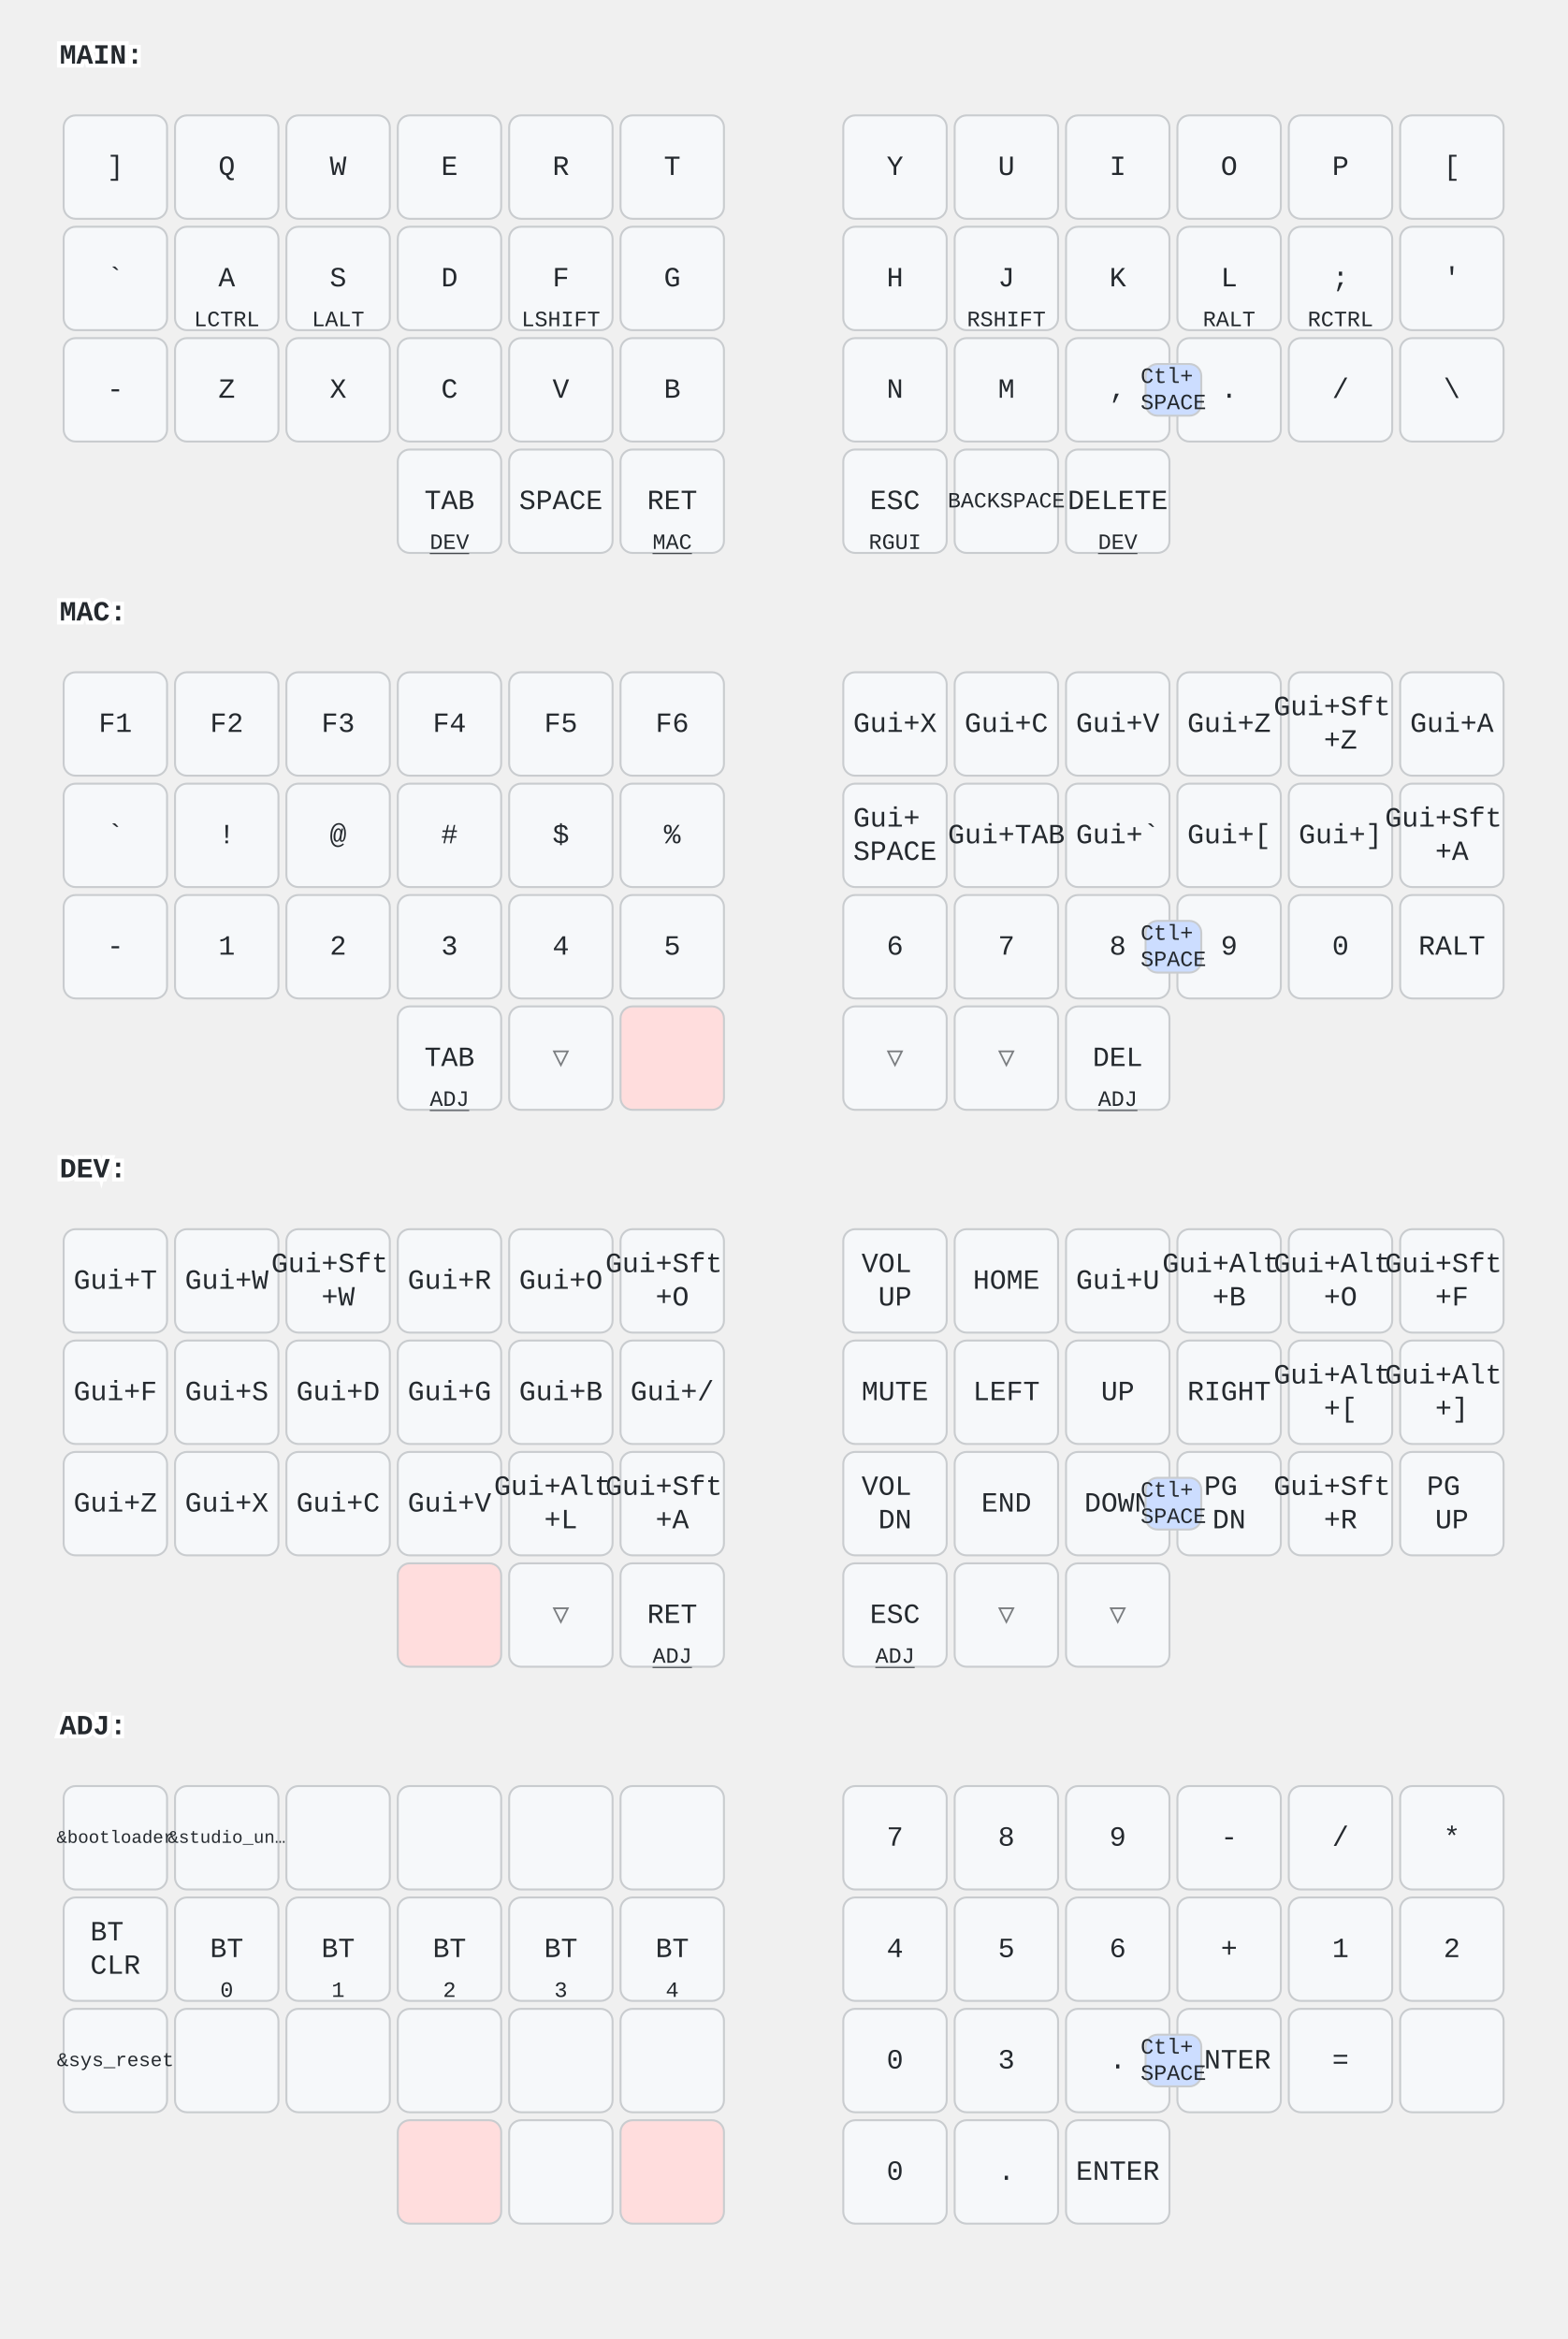
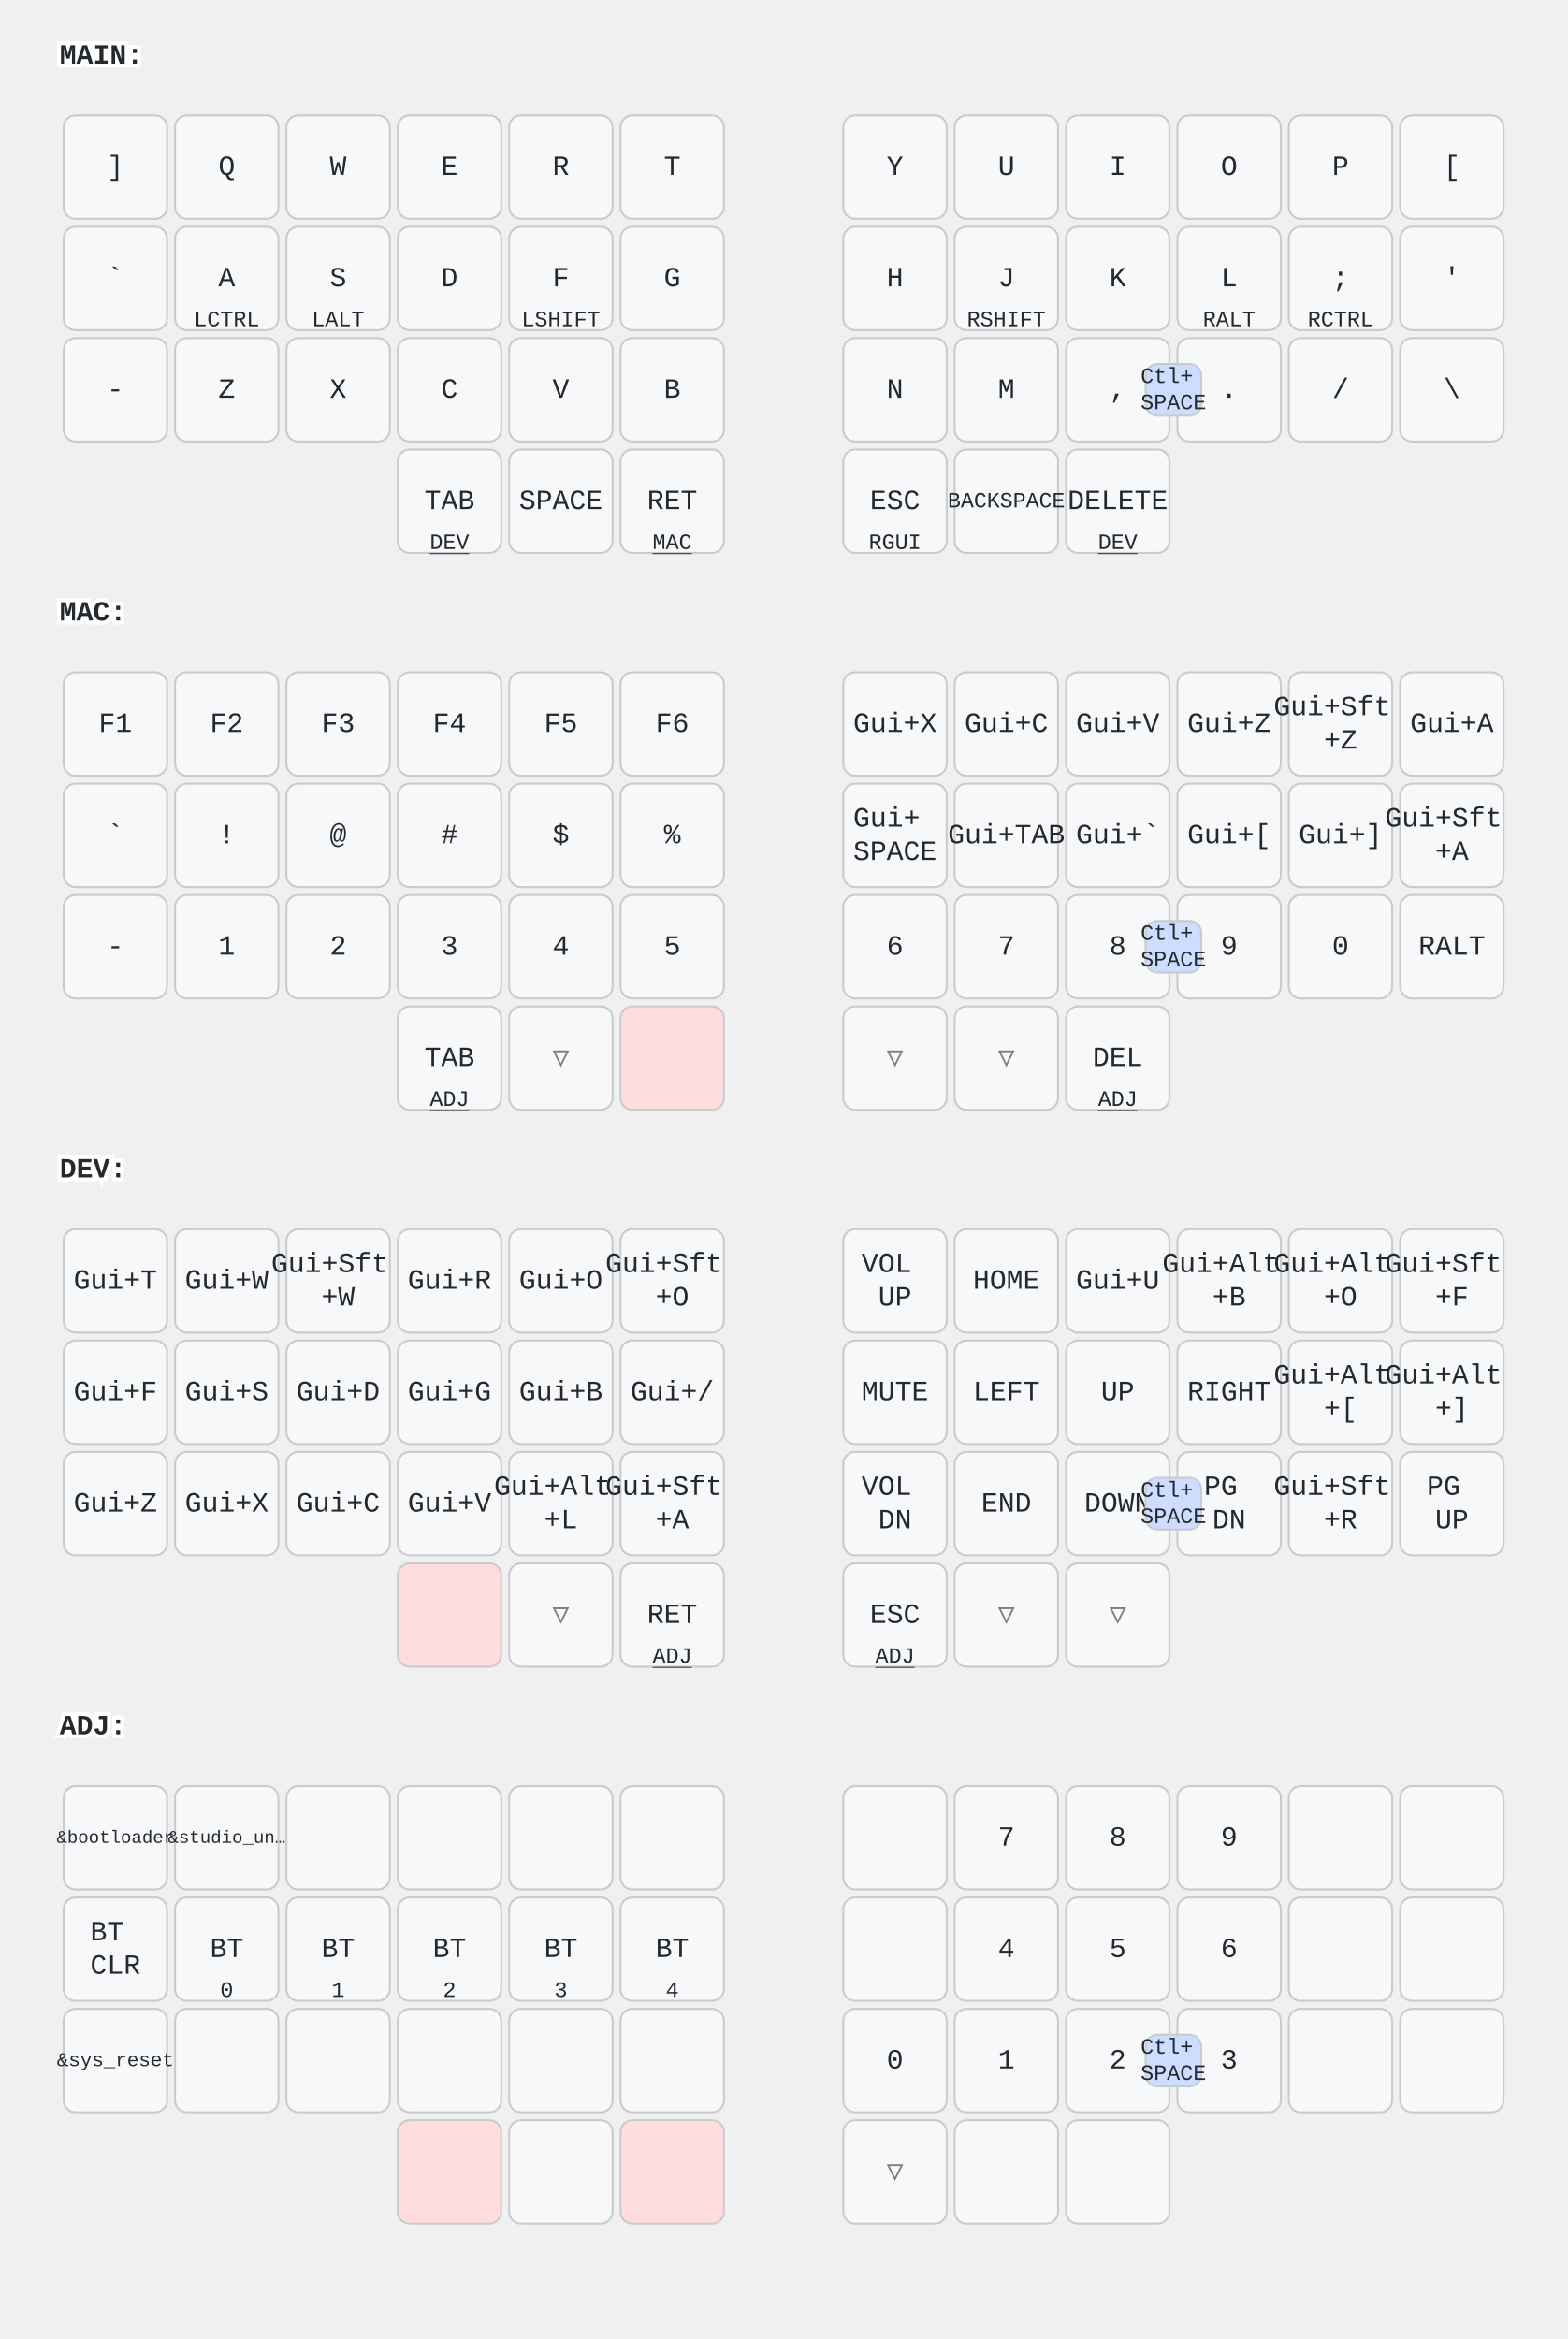
<svg xmlns="http://www.w3.org/2000/svg" width="788" height="1176" viewBox="0 0 788 1176" class="keymap">
  <style>/* inherit to force styles through use tags */
svg path {
    fill: inherit;
}

/* font and background color specifications */
svg.keymap {
    font-family: SFMono-Regular,Consolas,Liberation Mono,Menlo,monospace;
    font-size: 14px;
    font-kerning: normal;
    text-rendering: optimizeLegibility;
    fill: #24292e;
}

/* default key styling */
rect.key {
    fill: #f6f8fa;
}

rect.key, rect.combo {
    stroke: #c9cccf;
    stroke-width: 1;
}

/* default key side styling, only used is draw_key_sides is set */
rect.side {
    filter: brightness(90%);
}

/* color accent for combo boxes */
rect.combo, rect.combo-separate {
    fill: #cdf;
}

/* color accent for held keys */
rect.held, rect.combo.held {
    fill: #fdd;
}

/* color accent for ghost (optional) keys */
rect.ghost, rect.combo.ghost {
    stroke-dasharray: 4, 4;
    stroke-width: 2;
}

text {
    text-anchor: middle;
    dominant-baseline: middle;
}

/* styling for layer labels */
text.label {
    font-weight: bold;
    text-anchor: start;
    stroke: white;
    stroke-width: 4;
    paint-order: stroke;
}

/* styling for optional footer */
text.footer {
    text-anchor: end;
    dominant-baseline: auto;
    stroke: white;
    stroke-width: 4;
    paint-order: stroke;
}

/* styling for combo tap, and key non-tap label text */
text.combo, text.hold, text.shifted, text.left, text.right, text.tl, text.tr, text.bl, text.br {
    font-size: 11px;
}

text.hold, text.bl, text.br {
    text-anchor: middle;
    dominant-baseline: auto;
}

text.shifted, text.tl, text.tr {
    text-anchor: middle;
    dominant-baseline: hanging;
}

text.left, text.tl, text.bl {
    text-anchor: start;
}

text.right, text.tr, text.br {
    text-anchor: end;
}

text.layer-activator {
    text-decoration: underline;
}

/* styling for hold/shifted label text in combo box */
text.combo.hold, text.combo.shifted, text.combo.left, text.combo.right {
    font-size: 8px;
}

/* lighter symbol for transparent keys */
text.trans {
    fill: #7b7e81;
}

/* styling for combo dendrons */
path.combo {
    stroke-width: 1;
    stroke: gray;
    fill: none;
}

/* Start Tabler Icons Cleanup */
/* cannot use height/width with glyphs */
.icon-tabler &gt; path {
    fill: inherit;
    stroke: inherit;
    stroke-width: 2;
}
/* hide tabler's default box */
.icon-tabler &gt; path[stroke="none"][fill="none"] {
    visibility: hidden;
}
/* End Tabler Icons Cleanup */
</style>
  <g transform="translate(30, 0)" class="layer-MAIN">
    <text x="0" y="28" class="label" id="MAIN">MAIN:</text>
    <g transform="translate(0, 56)">
      <g transform="translate(28, 28)" class="key keypos-0">
        <rect rx="6" ry="6" x="-26" y="-26" width="52" height="52" class="key" />
        <text x="0" y="0" class="key tap">]</text>
      </g>
      <g transform="translate(84, 28)" class="key keypos-1">
        <rect rx="6" ry="6" x="-26" y="-26" width="52" height="52" class="key" />
        <text x="0" y="0" class="key tap">Q</text>
      </g>
      <g transform="translate(140, 28)" class="key keypos-2">
        <rect rx="6" ry="6" x="-26" y="-26" width="52" height="52" class="key" />
        <text x="0" y="0" class="key tap">W</text>
      </g>
      <g transform="translate(196, 28)" class="key keypos-3">
        <rect rx="6" ry="6" x="-26" y="-26" width="52" height="52" class="key" />
        <text x="0" y="0" class="key tap">E</text>
      </g>
      <g transform="translate(252, 28)" class="key keypos-4">
        <rect rx="6" ry="6" x="-26" y="-26" width="52" height="52" class="key" />
        <text x="0" y="0" class="key tap">R</text>
      </g>
      <g transform="translate(308, 28)" class="key keypos-5">
        <rect rx="6" ry="6" x="-26" y="-26" width="52" height="52" class="key" />
        <text x="0" y="0" class="key tap">T</text>
      </g>
      <g transform="translate(420, 28)" class="key keypos-6">
        <rect rx="6" ry="6" x="-26" y="-26" width="52" height="52" class="key" />
        <text x="0" y="0" class="key tap">Y</text>
      </g>
      <g transform="translate(476, 28)" class="key keypos-7">
        <rect rx="6" ry="6" x="-26" y="-26" width="52" height="52" class="key" />
        <text x="0" y="0" class="key tap">U</text>
      </g>
      <g transform="translate(532, 28)" class="key keypos-8">
        <rect rx="6" ry="6" x="-26" y="-26" width="52" height="52" class="key" />
        <text x="0" y="0" class="key tap">I</text>
      </g>
      <g transform="translate(588, 28)" class="key keypos-9">
        <rect rx="6" ry="6" x="-26" y="-26" width="52" height="52" class="key" />
        <text x="0" y="0" class="key tap">O</text>
      </g>
      <g transform="translate(644, 28)" class="key keypos-10">
        <rect rx="6" ry="6" x="-26" y="-26" width="52" height="52" class="key" />
        <text x="0" y="0" class="key tap">P</text>
      </g>
      <g transform="translate(700, 28)" class="key keypos-11">
        <rect rx="6" ry="6" x="-26" y="-26" width="52" height="52" class="key" />
        <text x="0" y="0" class="key tap">[</text>
      </g>
      <g transform="translate(28, 84)" class="key keypos-12">
        <rect rx="6" ry="6" x="-26" y="-26" width="52" height="52" class="key" />
        <text x="0" y="0" class="key tap">`</text>
      </g>
      <g transform="translate(84, 84)" class="key keypos-13">
        <rect rx="6" ry="6" x="-26" y="-26" width="52" height="52" class="key" />
        <text x="0" y="0" class="key tap">A</text>
        <text x="0" y="24" class="key hold">LCTRL</text>
      </g>
      <g transform="translate(140, 84)" class="key keypos-14">
        <rect rx="6" ry="6" x="-26" y="-26" width="52" height="52" class="key" />
        <text x="0" y="0" class="key tap">S</text>
        <text x="0" y="24" class="key hold">LALT</text>
      </g>
      <g transform="translate(196, 84)" class="key keypos-15">
        <rect rx="6" ry="6" x="-26" y="-26" width="52" height="52" class="key" />
        <text x="0" y="0" class="key tap">D</text>
      </g>
      <g transform="translate(252, 84)" class="key keypos-16">
        <rect rx="6" ry="6" x="-26" y="-26" width="52" height="52" class="key" />
        <text x="0" y="0" class="key tap">F</text>
        <text x="0" y="24" class="key hold">LSHIFT</text>
      </g>
      <g transform="translate(308, 84)" class="key keypos-17">
        <rect rx="6" ry="6" x="-26" y="-26" width="52" height="52" class="key" />
        <text x="0" y="0" class="key tap">G</text>
      </g>
      <g transform="translate(420, 84)" class="key keypos-18">
        <rect rx="6" ry="6" x="-26" y="-26" width="52" height="52" class="key" />
        <text x="0" y="0" class="key tap">H</text>
      </g>
      <g transform="translate(476, 84)" class="key keypos-19">
        <rect rx="6" ry="6" x="-26" y="-26" width="52" height="52" class="key" />
        <text x="0" y="0" class="key tap">J</text>
        <text x="0" y="24" class="key hold">RSHIFT</text>
      </g>
      <g transform="translate(532, 84)" class="key keypos-20">
        <rect rx="6" ry="6" x="-26" y="-26" width="52" height="52" class="key" />
        <text x="0" y="0" class="key tap">K</text>
      </g>
      <g transform="translate(588, 84)" class="key keypos-21">
        <rect rx="6" ry="6" x="-26" y="-26" width="52" height="52" class="key" />
        <text x="0" y="0" class="key tap">L</text>
        <text x="0" y="24" class="key hold">RALT</text>
      </g>
      <g transform="translate(644, 84)" class="key keypos-22">
        <rect rx="6" ry="6" x="-26" y="-26" width="52" height="52" class="key" />
        <text x="0" y="0" class="key tap">;</text>
        <text x="0" y="24" class="key hold">RCTRL</text>
      </g>
      <g transform="translate(700, 84)" class="key keypos-23">
        <rect rx="6" ry="6" x="-26" y="-26" width="52" height="52" class="key" />
        <text x="0" y="0" class="key tap">'</text>
      </g>
      <g transform="translate(28, 140)" class="key keypos-24">
        <rect rx="6" ry="6" x="-26" y="-26" width="52" height="52" class="key" />
        <text x="0" y="0" class="key tap">-</text>
      </g>
      <g transform="translate(84, 140)" class="key keypos-25">
        <rect rx="6" ry="6" x="-26" y="-26" width="52" height="52" class="key" />
        <text x="0" y="0" class="key tap">Z</text>
      </g>
      <g transform="translate(140, 140)" class="key keypos-26">
        <rect rx="6" ry="6" x="-26" y="-26" width="52" height="52" class="key" />
        <text x="0" y="0" class="key tap">X</text>
      </g>
      <g transform="translate(196, 140)" class="key keypos-27">
        <rect rx="6" ry="6" x="-26" y="-26" width="52" height="52" class="key" />
        <text x="0" y="0" class="key tap">C</text>
      </g>
      <g transform="translate(252, 140)" class="key keypos-28">
        <rect rx="6" ry="6" x="-26" y="-26" width="52" height="52" class="key" />
        <text x="0" y="0" class="key tap">V</text>
      </g>
      <g transform="translate(308, 140)" class="key keypos-29">
        <rect rx="6" ry="6" x="-26" y="-26" width="52" height="52" class="key" />
        <text x="0" y="0" class="key tap">B</text>
      </g>
      <g transform="translate(420, 140)" class="key keypos-30">
        <rect rx="6" ry="6" x="-26" y="-26" width="52" height="52" class="key" />
        <text x="0" y="0" class="key tap">N</text>
      </g>
      <g transform="translate(476, 140)" class="key keypos-31">
        <rect rx="6" ry="6" x="-26" y="-26" width="52" height="52" class="key" />
        <text x="0" y="0" class="key tap">M</text>
      </g>
      <g transform="translate(532, 140)" class="key keypos-32">
        <rect rx="6" ry="6" x="-26" y="-26" width="52" height="52" class="key" />
        <text x="0" y="0" class="key tap">,</text>
      </g>
      <g transform="translate(588, 140)" class="key keypos-33">
        <rect rx="6" ry="6" x="-26" y="-26" width="52" height="52" class="key" />
        <text x="0" y="0" class="key tap">.</text>
      </g>
      <g transform="translate(644, 140)" class="key keypos-34">
        <rect rx="6" ry="6" x="-26" y="-26" width="52" height="52" class="key" />
        <text x="0" y="0" class="key tap">/</text>
      </g>
      <g transform="translate(700, 140)" class="key keypos-35">
        <rect rx="6" ry="6" x="-26" y="-26" width="52" height="52" class="key" />
        <text x="0" y="0" class="key tap">\</text>
      </g>
      <g transform="translate(196, 196)" class="key keypos-36">
        <rect rx="6" ry="6" x="-26" y="-26" width="52" height="52" class="key" />
        <text x="0" y="0" class="key tap">TAB</text>
        <a href="#DEV">
          <text x="0" y="24" class="key hold layer-activator">DEV</text>
        </a>
      </g>
      <g transform="translate(252, 196)" class="key keypos-37">
        <rect rx="6" ry="6" x="-26" y="-26" width="52" height="52" class="key" />
        <text x="0" y="0" class="key tap">SPACE</text>
      </g>
      <g transform="translate(308, 196)" class="key keypos-38">
        <rect rx="6" ry="6" x="-26" y="-26" width="52" height="52" class="key" />
        <text x="0" y="0" class="key tap">RET</text>
        <a href="#MAC">
          <text x="0" y="24" class="key hold layer-activator">MAC</text>
        </a>
      </g>
      <g transform="translate(420, 196)" class="key keypos-39">
        <rect rx="6" ry="6" x="-26" y="-26" width="52" height="52" class="key" />
        <text x="0" y="0" class="key tap">ESC</text>
        <text x="0" y="24" class="key hold">RGUI</text>
      </g>
      <g transform="translate(476, 196)" class="key keypos-40">
        <rect rx="6" ry="6" x="-26" y="-26" width="52" height="52" class="key" />
        <text x="0" y="0" class="key tap">
          <tspan style="font-size: 78%">BACKSPACE</tspan>
        </text>
      </g>
      <g transform="translate(532, 196)" class="key keypos-41">
        <rect rx="6" ry="6" x="-26" y="-26" width="52" height="52" class="key" />
        <text x="0" y="0" class="key tap">DELETE</text>
        <a href="#DEV">
          <text x="0" y="24" class="key hold layer-activator">DEV</text>
        </a>
      </g>
      <g class="combo combopos-0">
        <rect rx="6" ry="6" x="546" y="127" width="28" height="26" class="combo" />
        <text x="560" y="140" class="combo tap">
          <tspan x="560" dy="-0.6em">Ctl+</tspan>
          <tspan x="560" dy="1.2em">SPACE</tspan>
        </text>
      </g>
    </g>
  </g>
  <g transform="translate(30, 280)" class="layer-MAC">
    <text x="0" y="28" class="label" id="MAC">MAC:</text>
    <g transform="translate(0, 56)">
      <g transform="translate(28, 28)" class="key keypos-0">
        <rect rx="6" ry="6" x="-26" y="-26" width="52" height="52" class="key" />
        <text x="0" y="0" class="key tap">F1</text>
      </g>
      <g transform="translate(84, 28)" class="key keypos-1">
        <rect rx="6" ry="6" x="-26" y="-26" width="52" height="52" class="key" />
        <text x="0" y="0" class="key tap">F2</text>
      </g>
      <g transform="translate(140, 28)" class="key keypos-2">
        <rect rx="6" ry="6" x="-26" y="-26" width="52" height="52" class="key" />
        <text x="0" y="0" class="key tap">F3</text>
      </g>
      <g transform="translate(196, 28)" class="key keypos-3">
        <rect rx="6" ry="6" x="-26" y="-26" width="52" height="52" class="key" />
        <text x="0" y="0" class="key tap">F4</text>
      </g>
      <g transform="translate(252, 28)" class="key keypos-4">
        <rect rx="6" ry="6" x="-26" y="-26" width="52" height="52" class="key" />
        <text x="0" y="0" class="key tap">F5</text>
      </g>
      <g transform="translate(308, 28)" class="key keypos-5">
        <rect rx="6" ry="6" x="-26" y="-26" width="52" height="52" class="key" />
        <text x="0" y="0" class="key tap">F6</text>
      </g>
      <g transform="translate(420, 28)" class="key keypos-6">
        <rect rx="6" ry="6" x="-26" y="-26" width="52" height="52" class="key" />
        <text x="0" y="0" class="key tap">Gui+X</text>
      </g>
      <g transform="translate(476, 28)" class="key keypos-7">
        <rect rx="6" ry="6" x="-26" y="-26" width="52" height="52" class="key" />
        <text x="0" y="0" class="key tap">Gui+C</text>
      </g>
      <g transform="translate(532, 28)" class="key keypos-8">
        <rect rx="6" ry="6" x="-26" y="-26" width="52" height="52" class="key" />
        <text x="0" y="0" class="key tap">Gui+V</text>
      </g>
      <g transform="translate(588, 28)" class="key keypos-9">
        <rect rx="6" ry="6" x="-26" y="-26" width="52" height="52" class="key" />
        <text x="0" y="0" class="key tap">Gui+Z</text>
      </g>
      <g transform="translate(644, 28)" class="key keypos-10">
        <rect rx="6" ry="6" x="-26" y="-26" width="52" height="52" class="key" />
        <text x="0" y="0" class="key tap">
          <tspan x="0" dy="-0.6em">Gui+Sft</tspan>
          <tspan x="0" dy="1.2em">+Z</tspan>
        </text>
      </g>
      <g transform="translate(700, 28)" class="key keypos-11">
        <rect rx="6" ry="6" x="-26" y="-26" width="52" height="52" class="key" />
        <text x="0" y="0" class="key tap">Gui+A</text>
      </g>
      <g transform="translate(28, 84)" class="key keypos-12">
        <rect rx="6" ry="6" x="-26" y="-26" width="52" height="52" class="key" />
        <text x="0" y="0" class="key tap">`</text>
      </g>
      <g transform="translate(84, 84)" class="key keypos-13">
        <rect rx="6" ry="6" x="-26" y="-26" width="52" height="52" class="key" />
        <text x="0" y="0" class="key tap">!</text>
      </g>
      <g transform="translate(140, 84)" class="key keypos-14">
        <rect rx="6" ry="6" x="-26" y="-26" width="52" height="52" class="key" />
        <text x="0" y="0" class="key tap">@</text>
      </g>
      <g transform="translate(196, 84)" class="key keypos-15">
        <rect rx="6" ry="6" x="-26" y="-26" width="52" height="52" class="key" />
        <text x="0" y="0" class="key tap">#</text>
      </g>
      <g transform="translate(252, 84)" class="key keypos-16">
        <rect rx="6" ry="6" x="-26" y="-26" width="52" height="52" class="key" />
        <text x="0" y="0" class="key tap">$</text>
      </g>
      <g transform="translate(308, 84)" class="key keypos-17">
        <rect rx="6" ry="6" x="-26" y="-26" width="52" height="52" class="key" />
        <text x="0" y="0" class="key tap">%</text>
      </g>
      <g transform="translate(420, 84)" class="key keypos-18">
        <rect rx="6" ry="6" x="-26" y="-26" width="52" height="52" class="key" />
        <text x="0" y="0" class="key tap">
          <tspan x="0" dy="-0.6em">Gui+</tspan>
          <tspan x="0" dy="1.2em">SPACE</tspan>
        </text>
      </g>
      <g transform="translate(476, 84)" class="key keypos-19">
        <rect rx="6" ry="6" x="-26" y="-26" width="52" height="52" class="key" />
        <text x="0" y="0" class="key tap">Gui+TAB</text>
      </g>
      <g transform="translate(532, 84)" class="key keypos-20">
        <rect rx="6" ry="6" x="-26" y="-26" width="52" height="52" class="key" />
        <text x="0" y="0" class="key tap">Gui+`</text>
      </g>
      <g transform="translate(588, 84)" class="key keypos-21">
        <rect rx="6" ry="6" x="-26" y="-26" width="52" height="52" class="key" />
        <text x="0" y="0" class="key tap">Gui+[</text>
      </g>
      <g transform="translate(644, 84)" class="key keypos-22">
        <rect rx="6" ry="6" x="-26" y="-26" width="52" height="52" class="key" />
        <text x="0" y="0" class="key tap">Gui+]</text>
      </g>
      <g transform="translate(700, 84)" class="key keypos-23">
        <rect rx="6" ry="6" x="-26" y="-26" width="52" height="52" class="key" />
        <text x="0" y="0" class="key tap">
          <tspan x="0" dy="-0.6em">Gui+Sft</tspan>
          <tspan x="0" dy="1.2em">+A</tspan>
        </text>
      </g>
      <g transform="translate(28, 140)" class="key keypos-24">
        <rect rx="6" ry="6" x="-26" y="-26" width="52" height="52" class="key" />
        <text x="0" y="0" class="key tap">-</text>
      </g>
      <g transform="translate(84, 140)" class="key keypos-25">
        <rect rx="6" ry="6" x="-26" y="-26" width="52" height="52" class="key" />
        <text x="0" y="0" class="key tap">1</text>
      </g>
      <g transform="translate(140, 140)" class="key keypos-26">
        <rect rx="6" ry="6" x="-26" y="-26" width="52" height="52" class="key" />
        <text x="0" y="0" class="key tap">2</text>
      </g>
      <g transform="translate(196, 140)" class="key keypos-27">
        <rect rx="6" ry="6" x="-26" y="-26" width="52" height="52" class="key" />
        <text x="0" y="0" class="key tap">3</text>
      </g>
      <g transform="translate(252, 140)" class="key keypos-28">
        <rect rx="6" ry="6" x="-26" y="-26" width="52" height="52" class="key" />
        <text x="0" y="0" class="key tap">4</text>
      </g>
      <g transform="translate(308, 140)" class="key keypos-29">
        <rect rx="6" ry="6" x="-26" y="-26" width="52" height="52" class="key" />
        <text x="0" y="0" class="key tap">5</text>
      </g>
      <g transform="translate(420, 140)" class="key keypos-30">
        <rect rx="6" ry="6" x="-26" y="-26" width="52" height="52" class="key" />
        <text x="0" y="0" class="key tap">6</text>
      </g>
      <g transform="translate(476, 140)" class="key keypos-31">
        <rect rx="6" ry="6" x="-26" y="-26" width="52" height="52" class="key" />
        <text x="0" y="0" class="key tap">7</text>
      </g>
      <g transform="translate(532, 140)" class="key keypos-32">
        <rect rx="6" ry="6" x="-26" y="-26" width="52" height="52" class="key" />
        <text x="0" y="0" class="key tap">8</text>
      </g>
      <g transform="translate(588, 140)" class="key keypos-33">
        <rect rx="6" ry="6" x="-26" y="-26" width="52" height="52" class="key" />
        <text x="0" y="0" class="key tap">9</text>
      </g>
      <g transform="translate(644, 140)" class="key keypos-34">
        <rect rx="6" ry="6" x="-26" y="-26" width="52" height="52" class="key" />
        <text x="0" y="0" class="key tap">0</text>
      </g>
      <g transform="translate(700, 140)" class="key keypos-35">
        <rect rx="6" ry="6" x="-26" y="-26" width="52" height="52" class="key" />
        <text x="0" y="0" class="key tap">RALT</text>
      </g>
      <g transform="translate(196, 196)" class="key keypos-36">
        <rect rx="6" ry="6" x="-26" y="-26" width="52" height="52" class="key" />
        <text x="0" y="0" class="key tap">TAB</text>
        <a href="#ADJ">
          <text x="0" y="24" class="key hold layer-activator">ADJ</text>
        </a>
      </g>
      <g transform="translate(252, 196)" class="key trans keypos-37">
        <rect rx="6" ry="6" x="-26" y="-26" width="52" height="52" class="key trans" />
        <text x="0" y="0" class="key trans tap">▽</text>
      </g>
      <g transform="translate(308, 196)" class="key held keypos-38">
        <rect rx="6" ry="6" x="-26" y="-26" width="52" height="52" class="key held" />
      </g>
      <g transform="translate(420, 196)" class="key trans keypos-39">
        <rect rx="6" ry="6" x="-26" y="-26" width="52" height="52" class="key trans" />
        <text x="0" y="0" class="key trans tap">▽</text>
      </g>
      <g transform="translate(476, 196)" class="key trans keypos-40">
        <rect rx="6" ry="6" x="-26" y="-26" width="52" height="52" class="key trans" />
        <text x="0" y="0" class="key trans tap">▽</text>
      </g>
      <g transform="translate(532, 196)" class="key keypos-41">
        <rect rx="6" ry="6" x="-26" y="-26" width="52" height="52" class="key" />
        <text x="0" y="0" class="key tap">DEL</text>
        <a href="#ADJ">
          <text x="0" y="24" class="key hold layer-activator">ADJ</text>
        </a>
      </g>
      <g class="combo combopos-0">
        <rect rx="6" ry="6" x="546" y="127" width="28" height="26" class="combo" />
        <text x="560" y="140" class="combo tap">
          <tspan x="560" dy="-0.6em">Ctl+</tspan>
          <tspan x="560" dy="1.2em">SPACE</tspan>
        </text>
      </g>
    </g>
  </g>
  <g transform="translate(30, 560)" class="layer-DEV">
    <text x="0" y="28" class="label" id="DEV">DEV:</text>
    <g transform="translate(0, 56)">
      <g transform="translate(28, 28)" class="key keypos-0">
        <rect rx="6" ry="6" x="-26" y="-26" width="52" height="52" class="key" />
        <text x="0" y="0" class="key tap">Gui+T</text>
      </g>
      <g transform="translate(84, 28)" class="key keypos-1">
        <rect rx="6" ry="6" x="-26" y="-26" width="52" height="52" class="key" />
        <text x="0" y="0" class="key tap">Gui+W</text>
      </g>
      <g transform="translate(140, 28)" class="key keypos-2">
        <rect rx="6" ry="6" x="-26" y="-26" width="52" height="52" class="key" />
        <text x="0" y="0" class="key tap">
          <tspan x="0" dy="-0.6em">Gui+Sft</tspan>
          <tspan x="0" dy="1.2em">+W</tspan>
        </text>
      </g>
      <g transform="translate(196, 28)" class="key keypos-3">
        <rect rx="6" ry="6" x="-26" y="-26" width="52" height="52" class="key" />
        <text x="0" y="0" class="key tap">Gui+R</text>
      </g>
      <g transform="translate(252, 28)" class="key keypos-4">
        <rect rx="6" ry="6" x="-26" y="-26" width="52" height="52" class="key" />
        <text x="0" y="0" class="key tap">Gui+O</text>
      </g>
      <g transform="translate(308, 28)" class="key keypos-5">
        <rect rx="6" ry="6" x="-26" y="-26" width="52" height="52" class="key" />
        <text x="0" y="0" class="key tap">
          <tspan x="0" dy="-0.6em">Gui+Sft</tspan>
          <tspan x="0" dy="1.2em">+O</tspan>
        </text>
      </g>
      <g transform="translate(420, 28)" class="key keypos-6">
        <rect rx="6" ry="6" x="-26" y="-26" width="52" height="52" class="key" />
        <text x="0" y="0" class="key tap">
          <tspan x="0" dy="-0.6em">VOL</tspan>
          <tspan x="0" dy="1.2em">UP</tspan>
        </text>
      </g>
      <g transform="translate(476, 28)" class="key keypos-7">
        <rect rx="6" ry="6" x="-26" y="-26" width="52" height="52" class="key" />
        <text x="0" y="0" class="key tap">HOME</text>
      </g>
      <g transform="translate(532, 28)" class="key keypos-8">
        <rect rx="6" ry="6" x="-26" y="-26" width="52" height="52" class="key" />
        <text x="0" y="0" class="key tap">Gui+U</text>
      </g>
      <g transform="translate(588, 28)" class="key keypos-9">
        <rect rx="6" ry="6" x="-26" y="-26" width="52" height="52" class="key" />
        <text x="0" y="0" class="key tap">
          <tspan x="0" dy="-0.6em">Gui+Alt</tspan>
          <tspan x="0" dy="1.2em">+B</tspan>
        </text>
      </g>
      <g transform="translate(644, 28)" class="key keypos-10">
        <rect rx="6" ry="6" x="-26" y="-26" width="52" height="52" class="key" />
        <text x="0" y="0" class="key tap">
          <tspan x="0" dy="-0.6em">Gui+Alt</tspan>
          <tspan x="0" dy="1.2em">+O</tspan>
        </text>
      </g>
      <g transform="translate(700, 28)" class="key keypos-11">
        <rect rx="6" ry="6" x="-26" y="-26" width="52" height="52" class="key" />
        <text x="0" y="0" class="key tap">
          <tspan x="0" dy="-0.6em">Gui+Sft</tspan>
          <tspan x="0" dy="1.2em">+F</tspan>
        </text>
      </g>
      <g transform="translate(28, 84)" class="key keypos-12">
        <rect rx="6" ry="6" x="-26" y="-26" width="52" height="52" class="key" />
        <text x="0" y="0" class="key tap">Gui+F</text>
      </g>
      <g transform="translate(84, 84)" class="key keypos-13">
        <rect rx="6" ry="6" x="-26" y="-26" width="52" height="52" class="key" />
        <text x="0" y="0" class="key tap">Gui+S</text>
      </g>
      <g transform="translate(140, 84)" class="key keypos-14">
        <rect rx="6" ry="6" x="-26" y="-26" width="52" height="52" class="key" />
        <text x="0" y="0" class="key tap">Gui+D</text>
      </g>
      <g transform="translate(196, 84)" class="key keypos-15">
        <rect rx="6" ry="6" x="-26" y="-26" width="52" height="52" class="key" />
        <text x="0" y="0" class="key tap">Gui+G</text>
      </g>
      <g transform="translate(252, 84)" class="key keypos-16">
        <rect rx="6" ry="6" x="-26" y="-26" width="52" height="52" class="key" />
        <text x="0" y="0" class="key tap">Gui+B</text>
      </g>
      <g transform="translate(308, 84)" class="key keypos-17">
        <rect rx="6" ry="6" x="-26" y="-26" width="52" height="52" class="key" />
        <text x="0" y="0" class="key tap">Gui+/</text>
      </g>
      <g transform="translate(420, 84)" class="key keypos-18">
        <rect rx="6" ry="6" x="-26" y="-26" width="52" height="52" class="key" />
        <text x="0" y="0" class="key tap">MUTE</text>
      </g>
      <g transform="translate(476, 84)" class="key keypos-19">
        <rect rx="6" ry="6" x="-26" y="-26" width="52" height="52" class="key" />
        <text x="0" y="0" class="key tap">LEFT</text>
      </g>
      <g transform="translate(532, 84)" class="key keypos-20">
        <rect rx="6" ry="6" x="-26" y="-26" width="52" height="52" class="key" />
        <text x="0" y="0" class="key tap">UP</text>
      </g>
      <g transform="translate(588, 84)" class="key keypos-21">
        <rect rx="6" ry="6" x="-26" y="-26" width="52" height="52" class="key" />
        <text x="0" y="0" class="key tap">RIGHT</text>
      </g>
      <g transform="translate(644, 84)" class="key keypos-22">
        <rect rx="6" ry="6" x="-26" y="-26" width="52" height="52" class="key" />
        <text x="0" y="0" class="key tap">
          <tspan x="0" dy="-0.6em">Gui+Alt</tspan>
          <tspan x="0" dy="1.2em">+[</tspan>
        </text>
      </g>
      <g transform="translate(700, 84)" class="key keypos-23">
        <rect rx="6" ry="6" x="-26" y="-26" width="52" height="52" class="key" />
        <text x="0" y="0" class="key tap">
          <tspan x="0" dy="-0.6em">Gui+Alt</tspan>
          <tspan x="0" dy="1.2em">+]</tspan>
        </text>
      </g>
      <g transform="translate(28, 140)" class="key keypos-24">
        <rect rx="6" ry="6" x="-26" y="-26" width="52" height="52" class="key" />
        <text x="0" y="0" class="key tap">Gui+Z</text>
      </g>
      <g transform="translate(84, 140)" class="key keypos-25">
        <rect rx="6" ry="6" x="-26" y="-26" width="52" height="52" class="key" />
        <text x="0" y="0" class="key tap">Gui+X</text>
      </g>
      <g transform="translate(140, 140)" class="key keypos-26">
        <rect rx="6" ry="6" x="-26" y="-26" width="52" height="52" class="key" />
        <text x="0" y="0" class="key tap">Gui+C</text>
      </g>
      <g transform="translate(196, 140)" class="key keypos-27">
        <rect rx="6" ry="6" x="-26" y="-26" width="52" height="52" class="key" />
        <text x="0" y="0" class="key tap">Gui+V</text>
      </g>
      <g transform="translate(252, 140)" class="key keypos-28">
        <rect rx="6" ry="6" x="-26" y="-26" width="52" height="52" class="key" />
        <text x="0" y="0" class="key tap">
          <tspan x="0" dy="-0.6em">Gui+Alt</tspan>
          <tspan x="0" dy="1.2em">+L</tspan>
        </text>
      </g>
      <g transform="translate(308, 140)" class="key keypos-29">
        <rect rx="6" ry="6" x="-26" y="-26" width="52" height="52" class="key" />
        <text x="0" y="0" class="key tap">
          <tspan x="0" dy="-0.6em">Gui+Sft</tspan>
          <tspan x="0" dy="1.2em">+A</tspan>
        </text>
      </g>
      <g transform="translate(420, 140)" class="key keypos-30">
        <rect rx="6" ry="6" x="-26" y="-26" width="52" height="52" class="key" />
        <text x="0" y="0" class="key tap">
          <tspan x="0" dy="-0.6em">VOL</tspan>
          <tspan x="0" dy="1.2em">DN</tspan>
        </text>
      </g>
      <g transform="translate(476, 140)" class="key keypos-31">
        <rect rx="6" ry="6" x="-26" y="-26" width="52" height="52" class="key" />
        <text x="0" y="0" class="key tap">END</text>
      </g>
      <g transform="translate(532, 140)" class="key keypos-32">
        <rect rx="6" ry="6" x="-26" y="-26" width="52" height="52" class="key" />
        <text x="0" y="0" class="key tap">DOWN</text>
      </g>
      <g transform="translate(588, 140)" class="key keypos-33">
        <rect rx="6" ry="6" x="-26" y="-26" width="52" height="52" class="key" />
        <text x="0" y="0" class="key tap">
          <tspan x="0" dy="-0.6em">PG</tspan>
          <tspan x="0" dy="1.2em">DN</tspan>
        </text>
      </g>
      <g transform="translate(644, 140)" class="key keypos-34">
        <rect rx="6" ry="6" x="-26" y="-26" width="52" height="52" class="key" />
        <text x="0" y="0" class="key tap">
          <tspan x="0" dy="-0.6em">Gui+Sft</tspan>
          <tspan x="0" dy="1.2em">+R</tspan>
        </text>
      </g>
      <g transform="translate(700, 140)" class="key keypos-35">
        <rect rx="6" ry="6" x="-26" y="-26" width="52" height="52" class="key" />
        <text x="0" y="0" class="key tap">
          <tspan x="0" dy="-0.6em">PG</tspan>
          <tspan x="0" dy="1.2em">UP</tspan>
        </text>
      </g>
      <g transform="translate(196, 196)" class="key held keypos-36">
        <rect rx="6" ry="6" x="-26" y="-26" width="52" height="52" class="key held" />
      </g>
      <g transform="translate(252, 196)" class="key trans keypos-37">
        <rect rx="6" ry="6" x="-26" y="-26" width="52" height="52" class="key trans" />
        <text x="0" y="0" class="key trans tap">▽</text>
      </g>
      <g transform="translate(308, 196)" class="key keypos-38">
        <rect rx="6" ry="6" x="-26" y="-26" width="52" height="52" class="key" />
        <text x="0" y="0" class="key tap">RET</text>
        <a href="#ADJ">
          <text x="0" y="24" class="key hold layer-activator">ADJ</text>
        </a>
      </g>
      <g transform="translate(420, 196)" class="key keypos-39">
        <rect rx="6" ry="6" x="-26" y="-26" width="52" height="52" class="key" />
        <text x="0" y="0" class="key tap">ESC</text>
        <a href="#ADJ">
          <text x="0" y="24" class="key hold layer-activator">ADJ</text>
        </a>
      </g>
      <g transform="translate(476, 196)" class="key trans keypos-40">
        <rect rx="6" ry="6" x="-26" y="-26" width="52" height="52" class="key trans" />
        <text x="0" y="0" class="key trans tap">▽</text>
      </g>
      <g transform="translate(532, 196)" class="key trans keypos-41">
        <rect rx="6" ry="6" x="-26" y="-26" width="52" height="52" class="key trans" />
        <text x="0" y="0" class="key trans tap">▽</text>
      </g>
      <g class="combo combopos-0">
        <rect rx="6" ry="6" x="546" y="127" width="28" height="26" class="combo" />
        <text x="560" y="140" class="combo tap">
          <tspan x="560" dy="-0.6em">Ctl+</tspan>
          <tspan x="560" dy="1.2em">SPACE</tspan>
        </text>
      </g>
    </g>
  </g>
  <g transform="translate(30, 840)" class="layer-ADJ">
    <text x="0" y="28" class="label" id="ADJ">ADJ:</text>
    <g transform="translate(0, 56)">
      <g transform="translate(28, 28)" class="key keypos-0">
        <rect rx="6" ry="6" x="-26" y="-26" width="52" height="52" class="key" />
        <text x="0" y="0" class="key tap">
          <tspan style="font-size: 64%">&amp;bootloader</tspan>
        </text>
      </g>
      <g transform="translate(84, 28)" class="key keypos-1">
        <rect rx="6" ry="6" x="-26" y="-26" width="52" height="52" class="key" />
        <text x="0" y="0" class="key tap">
          <tspan style="font-size: 64%">&amp;studio_un…</tspan>
        </text>
      </g>
      <g transform="translate(140, 28)" class="key keypos-2">
        <rect rx="6" ry="6" x="-26" y="-26" width="52" height="52" class="key" />
      </g>
      <g transform="translate(196, 28)" class="key keypos-3">
        <rect rx="6" ry="6" x="-26" y="-26" width="52" height="52" class="key" />
      </g>
      <g transform="translate(252, 28)" class="key keypos-4">
        <rect rx="6" ry="6" x="-26" y="-26" width="52" height="52" class="key" />
      </g>
      <g transform="translate(308, 28)" class="key keypos-5">
        <rect rx="6" ry="6" x="-26" y="-26" width="52" height="52" class="key" />
      </g>
      <g transform="translate(420, 28)" class="key keypos-6">
        <rect rx="6" ry="6" x="-26" y="-26" width="52" height="52" class="key" />
+       </g>
+       <g transform="translate(476, 28)" class="key keypos-7">
+         <rect rx="6" ry="6" x="-26" y="-26" width="52" height="52" class="key" />
        <text x="0" y="0" class="key tap">7</text>
      </g>
-       <g transform="translate(476, 28)" class="key keypos-7">
+       <g transform="translate(532, 28)" class="key keypos-8">
        <rect rx="6" ry="6" x="-26" y="-26" width="52" height="52" class="key" />
        <text x="0" y="0" class="key tap">8</text>
      </g>
-       <g transform="translate(532, 28)" class="key keypos-8">
+       <g transform="translate(588, 28)" class="key keypos-9">
        <rect rx="6" ry="6" x="-26" y="-26" width="52" height="52" class="key" />
        <text x="0" y="0" class="key tap">9</text>
      </g>
-       <g transform="translate(588, 28)" class="key keypos-9">
-         <rect rx="6" ry="6" x="-26" y="-26" width="52" height="52" class="key" />
-         <text x="0" y="0" class="key tap">-</text>
-       </g>
      <g transform="translate(644, 28)" class="key keypos-10">
        <rect rx="6" ry="6" x="-26" y="-26" width="52" height="52" class="key" />
-         <text x="0" y="0" class="key tap">/</text>
      </g>
      <g transform="translate(700, 28)" class="key keypos-11">
        <rect rx="6" ry="6" x="-26" y="-26" width="52" height="52" class="key" />
-         <text x="0" y="0" class="key tap">*</text>
      </g>
      <g transform="translate(28, 84)" class="key keypos-12">
        <rect rx="6" ry="6" x="-26" y="-26" width="52" height="52" class="key" />
        <text x="0" y="0" class="key tap">
          <tspan x="0" dy="-0.6em">BT</tspan>
          <tspan x="0" dy="1.2em">CLR</tspan>
        </text>
      </g>
      <g transform="translate(84, 84)" class="key keypos-13">
        <rect rx="6" ry="6" x="-26" y="-26" width="52" height="52" class="key" />
        <text x="0" y="0" class="key tap">BT</text>
        <text x="0" y="24" class="key hold">0</text>
      </g>
      <g transform="translate(140, 84)" class="key keypos-14">
        <rect rx="6" ry="6" x="-26" y="-26" width="52" height="52" class="key" />
        <text x="0" y="0" class="key tap">BT</text>
        <text x="0" y="24" class="key hold">1</text>
      </g>
      <g transform="translate(196, 84)" class="key keypos-15">
        <rect rx="6" ry="6" x="-26" y="-26" width="52" height="52" class="key" />
        <text x="0" y="0" class="key tap">BT</text>
        <text x="0" y="24" class="key hold">2</text>
      </g>
      <g transform="translate(252, 84)" class="key keypos-16">
        <rect rx="6" ry="6" x="-26" y="-26" width="52" height="52" class="key" />
        <text x="0" y="0" class="key tap">BT</text>
        <text x="0" y="24" class="key hold">3</text>
      </g>
      <g transform="translate(308, 84)" class="key keypos-17">
        <rect rx="6" ry="6" x="-26" y="-26" width="52" height="52" class="key" />
        <text x="0" y="0" class="key tap">BT</text>
        <text x="0" y="24" class="key hold">4</text>
      </g>
      <g transform="translate(420, 84)" class="key keypos-18">
        <rect rx="6" ry="6" x="-26" y="-26" width="52" height="52" class="key" />
+       </g>
+       <g transform="translate(476, 84)" class="key keypos-19">
+         <rect rx="6" ry="6" x="-26" y="-26" width="52" height="52" class="key" />
        <text x="0" y="0" class="key tap">4</text>
      </g>
-       <g transform="translate(476, 84)" class="key keypos-19">
+       <g transform="translate(532, 84)" class="key keypos-20">
        <rect rx="6" ry="6" x="-26" y="-26" width="52" height="52" class="key" />
        <text x="0" y="0" class="key tap">5</text>
      </g>
-       <g transform="translate(532, 84)" class="key keypos-20">
+       <g transform="translate(588, 84)" class="key keypos-21">
        <rect rx="6" ry="6" x="-26" y="-26" width="52" height="52" class="key" />
        <text x="0" y="0" class="key tap">6</text>
      </g>
-       <g transform="translate(588, 84)" class="key keypos-21">
-         <rect rx="6" ry="6" x="-26" y="-26" width="52" height="52" class="key" />
-         <text x="0" y="0" class="key tap">+</text>
-       </g>
      <g transform="translate(644, 84)" class="key keypos-22">
        <rect rx="6" ry="6" x="-26" y="-26" width="52" height="52" class="key" />
+       </g>
+       <g transform="translate(700, 84)" class="key keypos-23">
+         <rect rx="6" ry="6" x="-26" y="-26" width="52" height="52" class="key" />
+       </g>
+       <g transform="translate(28, 140)" class="key keypos-24">
+         <rect rx="6" ry="6" x="-26" y="-26" width="52" height="52" class="key" />
+         <text x="0" y="0" class="key tap">
+           <tspan style="font-size: 70%">&amp;sys_reset</tspan>
+         </text>
+       </g>
+       <g transform="translate(84, 140)" class="key keypos-25">
+         <rect rx="6" ry="6" x="-26" y="-26" width="52" height="52" class="key" />
+       </g>
+       <g transform="translate(140, 140)" class="key keypos-26">
+         <rect rx="6" ry="6" x="-26" y="-26" width="52" height="52" class="key" />
+       </g>
+       <g transform="translate(196, 140)" class="key keypos-27">
+         <rect rx="6" ry="6" x="-26" y="-26" width="52" height="52" class="key" />
+       </g>
+       <g transform="translate(252, 140)" class="key keypos-28">
+         <rect rx="6" ry="6" x="-26" y="-26" width="52" height="52" class="key" />
+       </g>
+       <g transform="translate(308, 140)" class="key keypos-29">
+         <rect rx="6" ry="6" x="-26" y="-26" width="52" height="52" class="key" />
+       </g>
+       <g transform="translate(420, 140)" class="key keypos-30">
+         <rect rx="6" ry="6" x="-26" y="-26" width="52" height="52" class="key" />
+         <text x="0" y="0" class="key tap">0</text>
+       </g>
+       <g transform="translate(476, 140)" class="key keypos-31">
+         <rect rx="6" ry="6" x="-26" y="-26" width="52" height="52" class="key" />
        <text x="0" y="0" class="key tap">1</text>
      </g>
-       <g transform="translate(700, 84)" class="key keypos-23">
+       <g transform="translate(532, 140)" class="key keypos-32">
        <rect rx="6" ry="6" x="-26" y="-26" width="52" height="52" class="key" />
        <text x="0" y="0" class="key tap">2</text>
      </g>
-       <g transform="translate(28, 140)" class="key keypos-24">
-         <rect rx="6" ry="6" x="-26" y="-26" width="52" height="52" class="key" />
-         <text x="0" y="0" class="key tap">
-           <tspan style="font-size: 70%">&amp;sys_reset</tspan>
-         </text>
-       </g>
-       <g transform="translate(84, 140)" class="key keypos-25">
-         <rect rx="6" ry="6" x="-26" y="-26" width="52" height="52" class="key" />
-       </g>
-       <g transform="translate(140, 140)" class="key keypos-26">
-         <rect rx="6" ry="6" x="-26" y="-26" width="52" height="52" class="key" />
-       </g>
-       <g transform="translate(196, 140)" class="key keypos-27">
-         <rect rx="6" ry="6" x="-26" y="-26" width="52" height="52" class="key" />
-       </g>
-       <g transform="translate(252, 140)" class="key keypos-28">
-         <rect rx="6" ry="6" x="-26" y="-26" width="52" height="52" class="key" />
-       </g>
-       <g transform="translate(308, 140)" class="key keypos-29">
-         <rect rx="6" ry="6" x="-26" y="-26" width="52" height="52" class="key" />
-       </g>
-       <g transform="translate(420, 140)" class="key keypos-30">
-         <rect rx="6" ry="6" x="-26" y="-26" width="52" height="52" class="key" />
-         <text x="0" y="0" class="key tap">0</text>
-       </g>
-       <g transform="translate(476, 140)" class="key keypos-31">
+       <g transform="translate(588, 140)" class="key keypos-33">
        <rect rx="6" ry="6" x="-26" y="-26" width="52" height="52" class="key" />
        <text x="0" y="0" class="key tap">3</text>
      </g>
-       <g transform="translate(532, 140)" class="key keypos-32">
-         <rect rx="6" ry="6" x="-26" y="-26" width="52" height="52" class="key" />
-         <text x="0" y="0" class="key tap">.</text>
-       </g>
-       <g transform="translate(588, 140)" class="key keypos-33">
-         <rect rx="6" ry="6" x="-26" y="-26" width="52" height="52" class="key" />
-         <text x="0" y="0" class="key tap">ENTER</text>
-       </g>
      <g transform="translate(644, 140)" class="key keypos-34">
        <rect rx="6" ry="6" x="-26" y="-26" width="52" height="52" class="key" />
-         <text x="0" y="0" class="key tap">=</text>
      </g>
      <g transform="translate(700, 140)" class="key keypos-35">
        <rect rx="6" ry="6" x="-26" y="-26" width="52" height="52" class="key" />
      </g>
      <g transform="translate(196, 196)" class="key held keypos-36">
        <rect rx="6" ry="6" x="-26" y="-26" width="52" height="52" class="key held" />
      </g>
      <g transform="translate(252, 196)" class="key keypos-37">
        <rect rx="6" ry="6" x="-26" y="-26" width="52" height="52" class="key" />
      </g>
      <g transform="translate(308, 196)" class="key held keypos-38">
        <rect rx="6" ry="6" x="-26" y="-26" width="52" height="52" class="key held" />
      </g>
-       <g transform="translate(420, 196)" class="key keypos-39">
-         <rect rx="6" ry="6" x="-26" y="-26" width="52" height="52" class="key" />
-         <text x="0" y="0" class="key tap">0</text>
+       <g transform="translate(420, 196)" class="key trans keypos-39">
+         <rect rx="6" ry="6" x="-26" y="-26" width="52" height="52" class="key trans" />
+         <text x="0" y="0" class="key trans tap">▽</text>
      </g>
      <g transform="translate(476, 196)" class="key keypos-40">
        <rect rx="6" ry="6" x="-26" y="-26" width="52" height="52" class="key" />
-         <text x="0" y="0" class="key tap">.</text>
      </g>
      <g transform="translate(532, 196)" class="key keypos-41">
        <rect rx="6" ry="6" x="-26" y="-26" width="52" height="52" class="key" />
-         <text x="0" y="0" class="key tap">ENTER</text>
      </g>
      <g class="combo combopos-0">
        <rect rx="6" ry="6" x="546" y="127" width="28" height="26" class="combo" />
        <text x="560" y="140" class="combo tap">
          <tspan x="560" dy="-0.6em">Ctl+</tspan>
          <tspan x="560" dy="1.2em">SPACE</tspan>
        </text>
      </g>
    </g>
  </g>
</svg>
